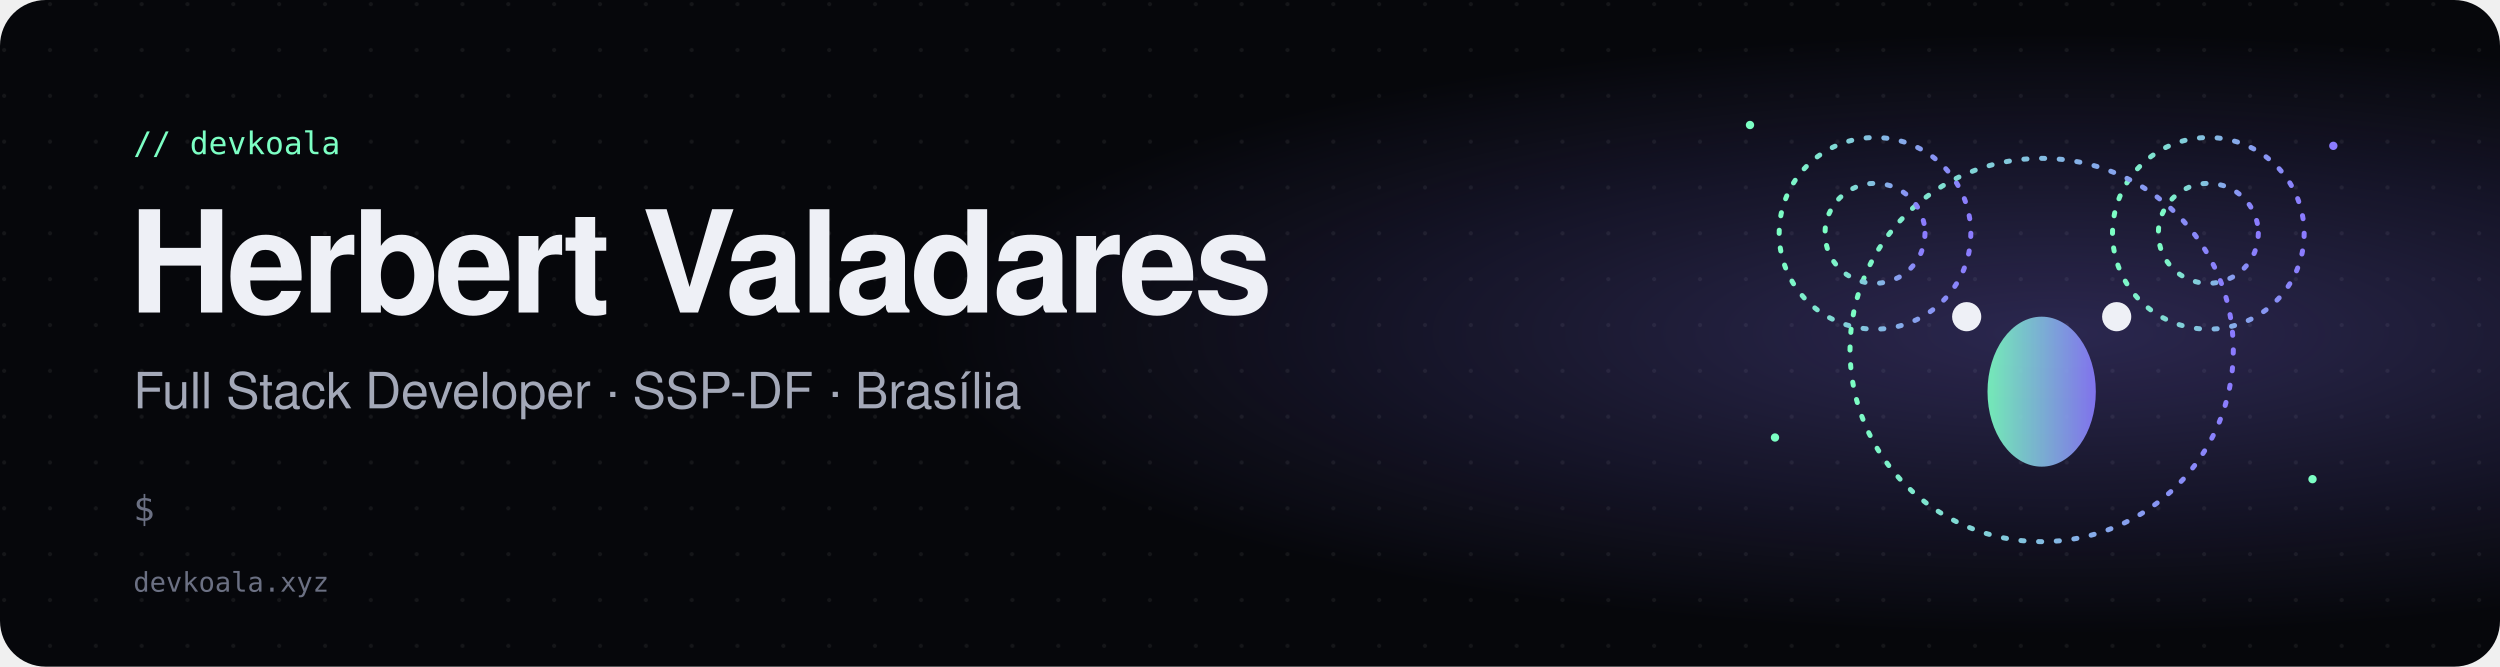
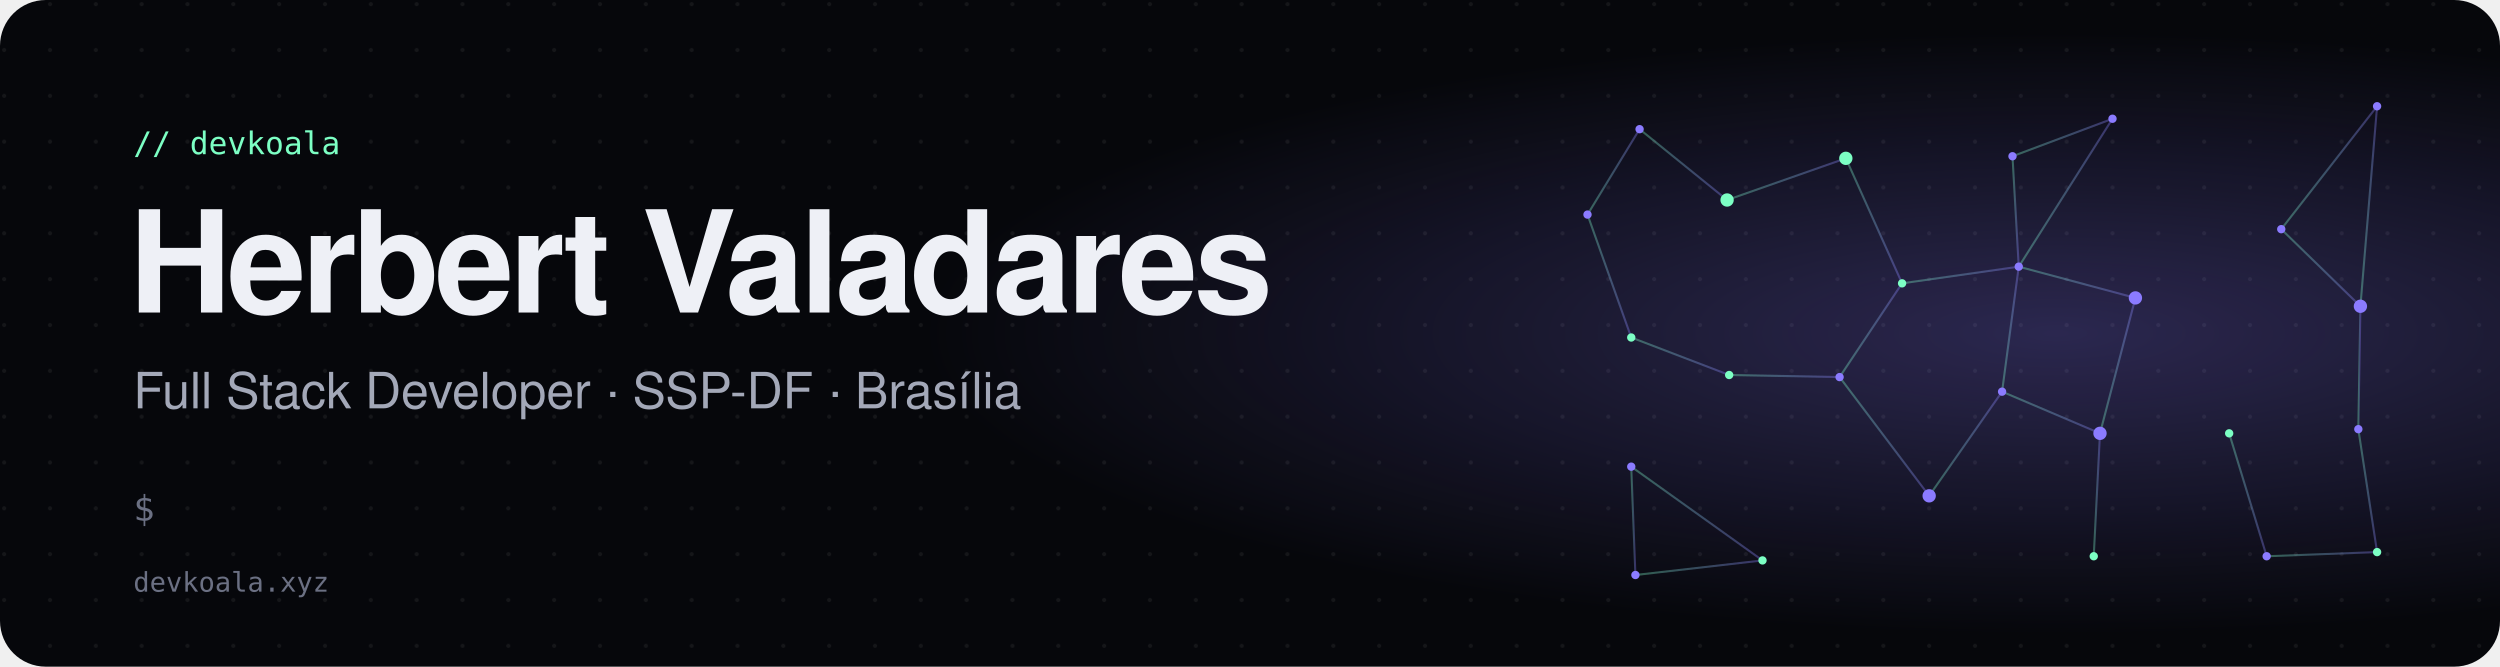
<svg xmlns="http://www.w3.org/2000/svg" width="1200" height="320" viewBox="0 0 1200 320" role="img" aria-label="Herbert Valadares — Full Stack Developer">
  <defs>
    <linearGradient id="acc" x1="0" x2="1">
      <stop offset="0" stop-color="#7cffc4" />
      <stop offset="1" stop-color="#8b7bff" />
    </linearGradient>
    <radialGradient id="glow" cx="0.82" cy="0.5" r="0.45">
      <stop offset="0" stop-color="#8b7bff" stop-opacity="0.28" />
      <stop offset="1" stop-color="#8b7bff" stop-opacity="0" />
    </radialGradient>
    <pattern id="dots" width="22" height="22" patternUnits="userSpaceOnUse">
      <circle cx="2" cy="2" r="1" fill="#ffffff" fill-opacity="0.06" />
    </pattern>
    <style>
      .t { font-family: 'Space Grotesk', 'Segoe UI', Helvetica, Arial, sans-serif; }
      .m { font-family: 'JetBrains Mono', ui-monospace, Menlo, Consolas, monospace; }
      .p { animation: tw 3.2s ease-in-out infinite; }
      @keyframes tw { 0%, 100% { opacity: .25 } 50% { opacity: 1 } }
      .role { opacity: 0; animation: cycle 12s infinite; }
      .r2 { animation-delay: 3s } .r3 { animation-delay: 6s } .r4 { animation-delay: 9s }
      @keyframes cycle { 0% { opacity: 0; transform: translateY(8px) } 3%, 22% { opacity: 1; transform: none } 25%, 100% { opacity: 0 } }
      .caret { animation: blink 1s steps(2) infinite; }
      @keyframes blink { 50% { opacity: 0 } }
-       .float { animation: fl 6s ease-in-out infinite; transform-origin: 980px 160px; }
+       .float { animation: fl 6s ease-in-out infinite; transform-origin: 950px 160px; }
      @keyframes fl { 0%, 100% { transform: translateY(0) } 50% { transform: translateY(-6px) } }
    </style>
  </defs>
  <rect width="1200" height="320" rx="22" fill="#06070b" />
  <rect width="1200" height="320" rx="22" fill="url(#dots)" />
  <rect width="1200" height="320" rx="22" fill="url(#glow)" />
-   <g class="float" fill="#8b7bff">
-     <g fill="none" stroke="url(#acc)" stroke-width="2.4" stroke-dasharray="1.5 7" stroke-linecap="round">
-       <circle cx="900" cy="112" r="46" />
-       <circle cx="1060" cy="112" r="46" />
-       <circle cx="980" cy="168" r="92" />
-       <circle cx="900" cy="112" r="24" />
-       <circle cx="1060" cy="112" r="24" />
+   <g class="float">
+     <g stroke="url(#acc)" stroke-width="1" stroke-opacity=".35">
+       <line x1="886" y1="76" x2="829" y2="96" />
+       <line x1="886" y1="76" x2="913" y2="136" />
+       <line x1="1014" y1="57" x2="966" y2="75" />
+       <line x1="1014" y1="57" x2="969" y2="128" />
+       <line x1="969" y1="128" x2="966" y2="75" />
+       <line x1="969" y1="128" x2="913" y2="136" />
+       <line x1="783" y1="162" x2="830" y2="180" />
+       <line x1="783" y1="162" x2="783" y2="224" />
+       <line x1="787" y1="62" x2="762" y2="103" />
+       <line x1="787" y1="62" x2="829" y2="96" />
+       <line x1="926" y1="238" x2="961" y2="188" />
+       <line x1="926" y1="238" x2="883" y2="181" />
+       <line x1="1005" y1="267" x2="1008" y2="208" />
+       <line x1="1005" y1="267" x2="1088" y2="267" />
+       <line x1="1141" y1="51" x2="1095" y2="110" />
+       <line x1="1141" y1="51" x2="1133" y2="147" />
+       <line x1="1095" y1="110" x2="1133" y2="147" />
+       <line x1="830" y1="180" x2="883" y2="181" />
+       <line x1="1025" y1="143" x2="969" y2="128" />
+       <line x1="1025" y1="143" x2="1008" y2="208" />
+       <line x1="883" y1="181" x2="913" y2="136" />
+       <line x1="1070" y1="208" x2="1088" y2="267" />
+       <line x1="1070" y1="208" x2="1008" y2="208" />
+       <line x1="1088" y1="267" x2="1141" y2="265" />
+       <line x1="783" y1="224" x2="785" y2="276" />
+       <line x1="1132" y1="206" x2="1133" y2="147" />
+       <line x1="1132" y1="206" x2="1141" y2="265" />
+       <line x1="961" y1="188" x2="1008" y2="208" />
+       <line x1="961" y1="188" x2="969" y2="128" />
+       <line x1="846" y1="269" x2="785" y2="276" />
+       <line x1="846" y1="269" x2="783" y2="224" />
+       <line x1="762" y1="103" x2="783" y2="162" />
    </g>
-     <ellipse cx="980" cy="188" rx="26" ry="36" fill="url(#acc)" opacity=".9" />
-     <circle cx="944" cy="152" r="7" fill="#eef0f6" />
-     <circle cx="1016" cy="152" r="7" fill="#eef0f6" />
-     <circle class="p" cx="852" cy="210" r="2" fill="#7cffc4" />
-     <circle class="p" cx="1110" cy="230" r="2" fill="#7cffc4" style="animation-delay:1s" />
-     <circle class="p" cx="1120" cy="70" r="2" fill="#8b7bff" style="animation-delay:2s" />
-     <circle class="p" cx="840" cy="60" r="2" fill="#7cffc4" style="animation-delay:.5s" />
+     <circle class="p" cx="886" cy="76" r="3.2" fill="#7cffc4" style="animation-delay:0.00s" />
+     <circle class="p" cx="1014" cy="57" r="2" fill="#8b7bff" style="animation-delay:0.37s" />
+     <circle class="p" cx="969" cy="128" r="2" fill="#8b7bff" style="animation-delay:0.74s" />
+     <circle class="p" cx="783" cy="162" r="2" fill="#7cffc4" style="animation-delay:1.11s" />
+     <circle class="p" cx="787" cy="62" r="2" fill="#8b7bff" style="animation-delay:1.48s" />
+     <circle class="p" cx="926" cy="238" r="3.2" fill="#8b7bff" style="animation-delay:1.85s" />
+     <circle class="p" cx="1005" cy="267" r="2" fill="#7cffc4" style="animation-delay:2.22s" />
+     <circle class="p" cx="1141" cy="51" r="2" fill="#8b7bff" style="animation-delay:2.59s" />
+     <circle class="p" cx="1095" cy="110" r="2" fill="#8b7bff" style="animation-delay:2.96s" />
+     <circle class="p" cx="830" cy="180" r="2" fill="#7cffc4" style="animation-delay:0.13s" />
+     <circle class="p" cx="1025" cy="143" r="3.2" fill="#8b7bff" style="animation-delay:0.50s" />
+     <circle class="p" cx="883" cy="181" r="2" fill="#8b7bff" style="animation-delay:0.87s" />
+     <circle class="p" cx="1070" cy="208" r="2" fill="#7cffc4" style="animation-delay:1.24s" />
+     <circle class="p" cx="1088" cy="267" r="2" fill="#8b7bff" style="animation-delay:1.61s" />
+     <circle class="p" cx="783" cy="224" r="2" fill="#8b7bff" style="animation-delay:1.98s" />
+     <circle class="p" cx="829" cy="96" r="3.2" fill="#7cffc4" style="animation-delay:2.35s" />
+     <circle class="p" cx="1132" cy="206" r="2" fill="#8b7bff" style="animation-delay:2.72s" />
+     <circle class="p" cx="961" cy="188" r="2" fill="#8b7bff" style="animation-delay:3.09s" />
+     <circle class="p" cx="913" cy="136" r="2" fill="#7cffc4" style="animation-delay:0.26s" />
+     <circle class="p" cx="966" cy="75" r="2" fill="#8b7bff" style="animation-delay:0.63s" />
+     <circle class="p" cx="1133" cy="147" r="3.2" fill="#8b7bff" style="animation-delay:1.00s" />
+     <circle class="p" cx="846" cy="269" r="2" fill="#7cffc4" style="animation-delay:1.37s" />
+     <circle class="p" cx="785" cy="276" r="2" fill="#8b7bff" style="animation-delay:1.74s" />
+     <circle class="p" cx="762" cy="103" r="2" fill="#8b7bff" style="animation-delay:2.11s" />
+     <circle class="p" cx="1141" cy="265" r="2" fill="#7cffc4" style="animation-delay:2.48s" />
+     <circle class="p" cx="1008" cy="208" r="3.2" fill="#8b7bff" style="animation-delay:2.85s" />
  </g>
  <text x="64" y="74" class="m" font-size="15" fill="#7cffc4">// devkoala</text>
  <text x="62" y="150" class="t" font-size="68" font-weight="700" fill="#eef0f6" letter-spacing="-2">Herbert Valadares</text>
  <text x="64" y="196" class="t" font-size="24" fill="#a3a8b8">Full Stack Developer · SSP-DF · Brasília</text>
  <g class="m" font-size="17" fill="#eef0f6">
    <text x="64" y="250" fill="#6b7083">$</text>
    <text x="84" y="250" class="role r1">sistemas de segurança pública</text>
    <text x="84" y="250" class="role r2">servidor de GTA RP com 846 resources</text>
    <text x="84" y="250" class="role r3">jogos multiplayer no navegador</text>
    <text x="84" y="250" class="role r4">a infra que roda tudo isso</text>
  </g>
  <text x="64" y="284" class="m" font-size="13" fill="#6b7083">devkoala.xyz</text>
</svg>
